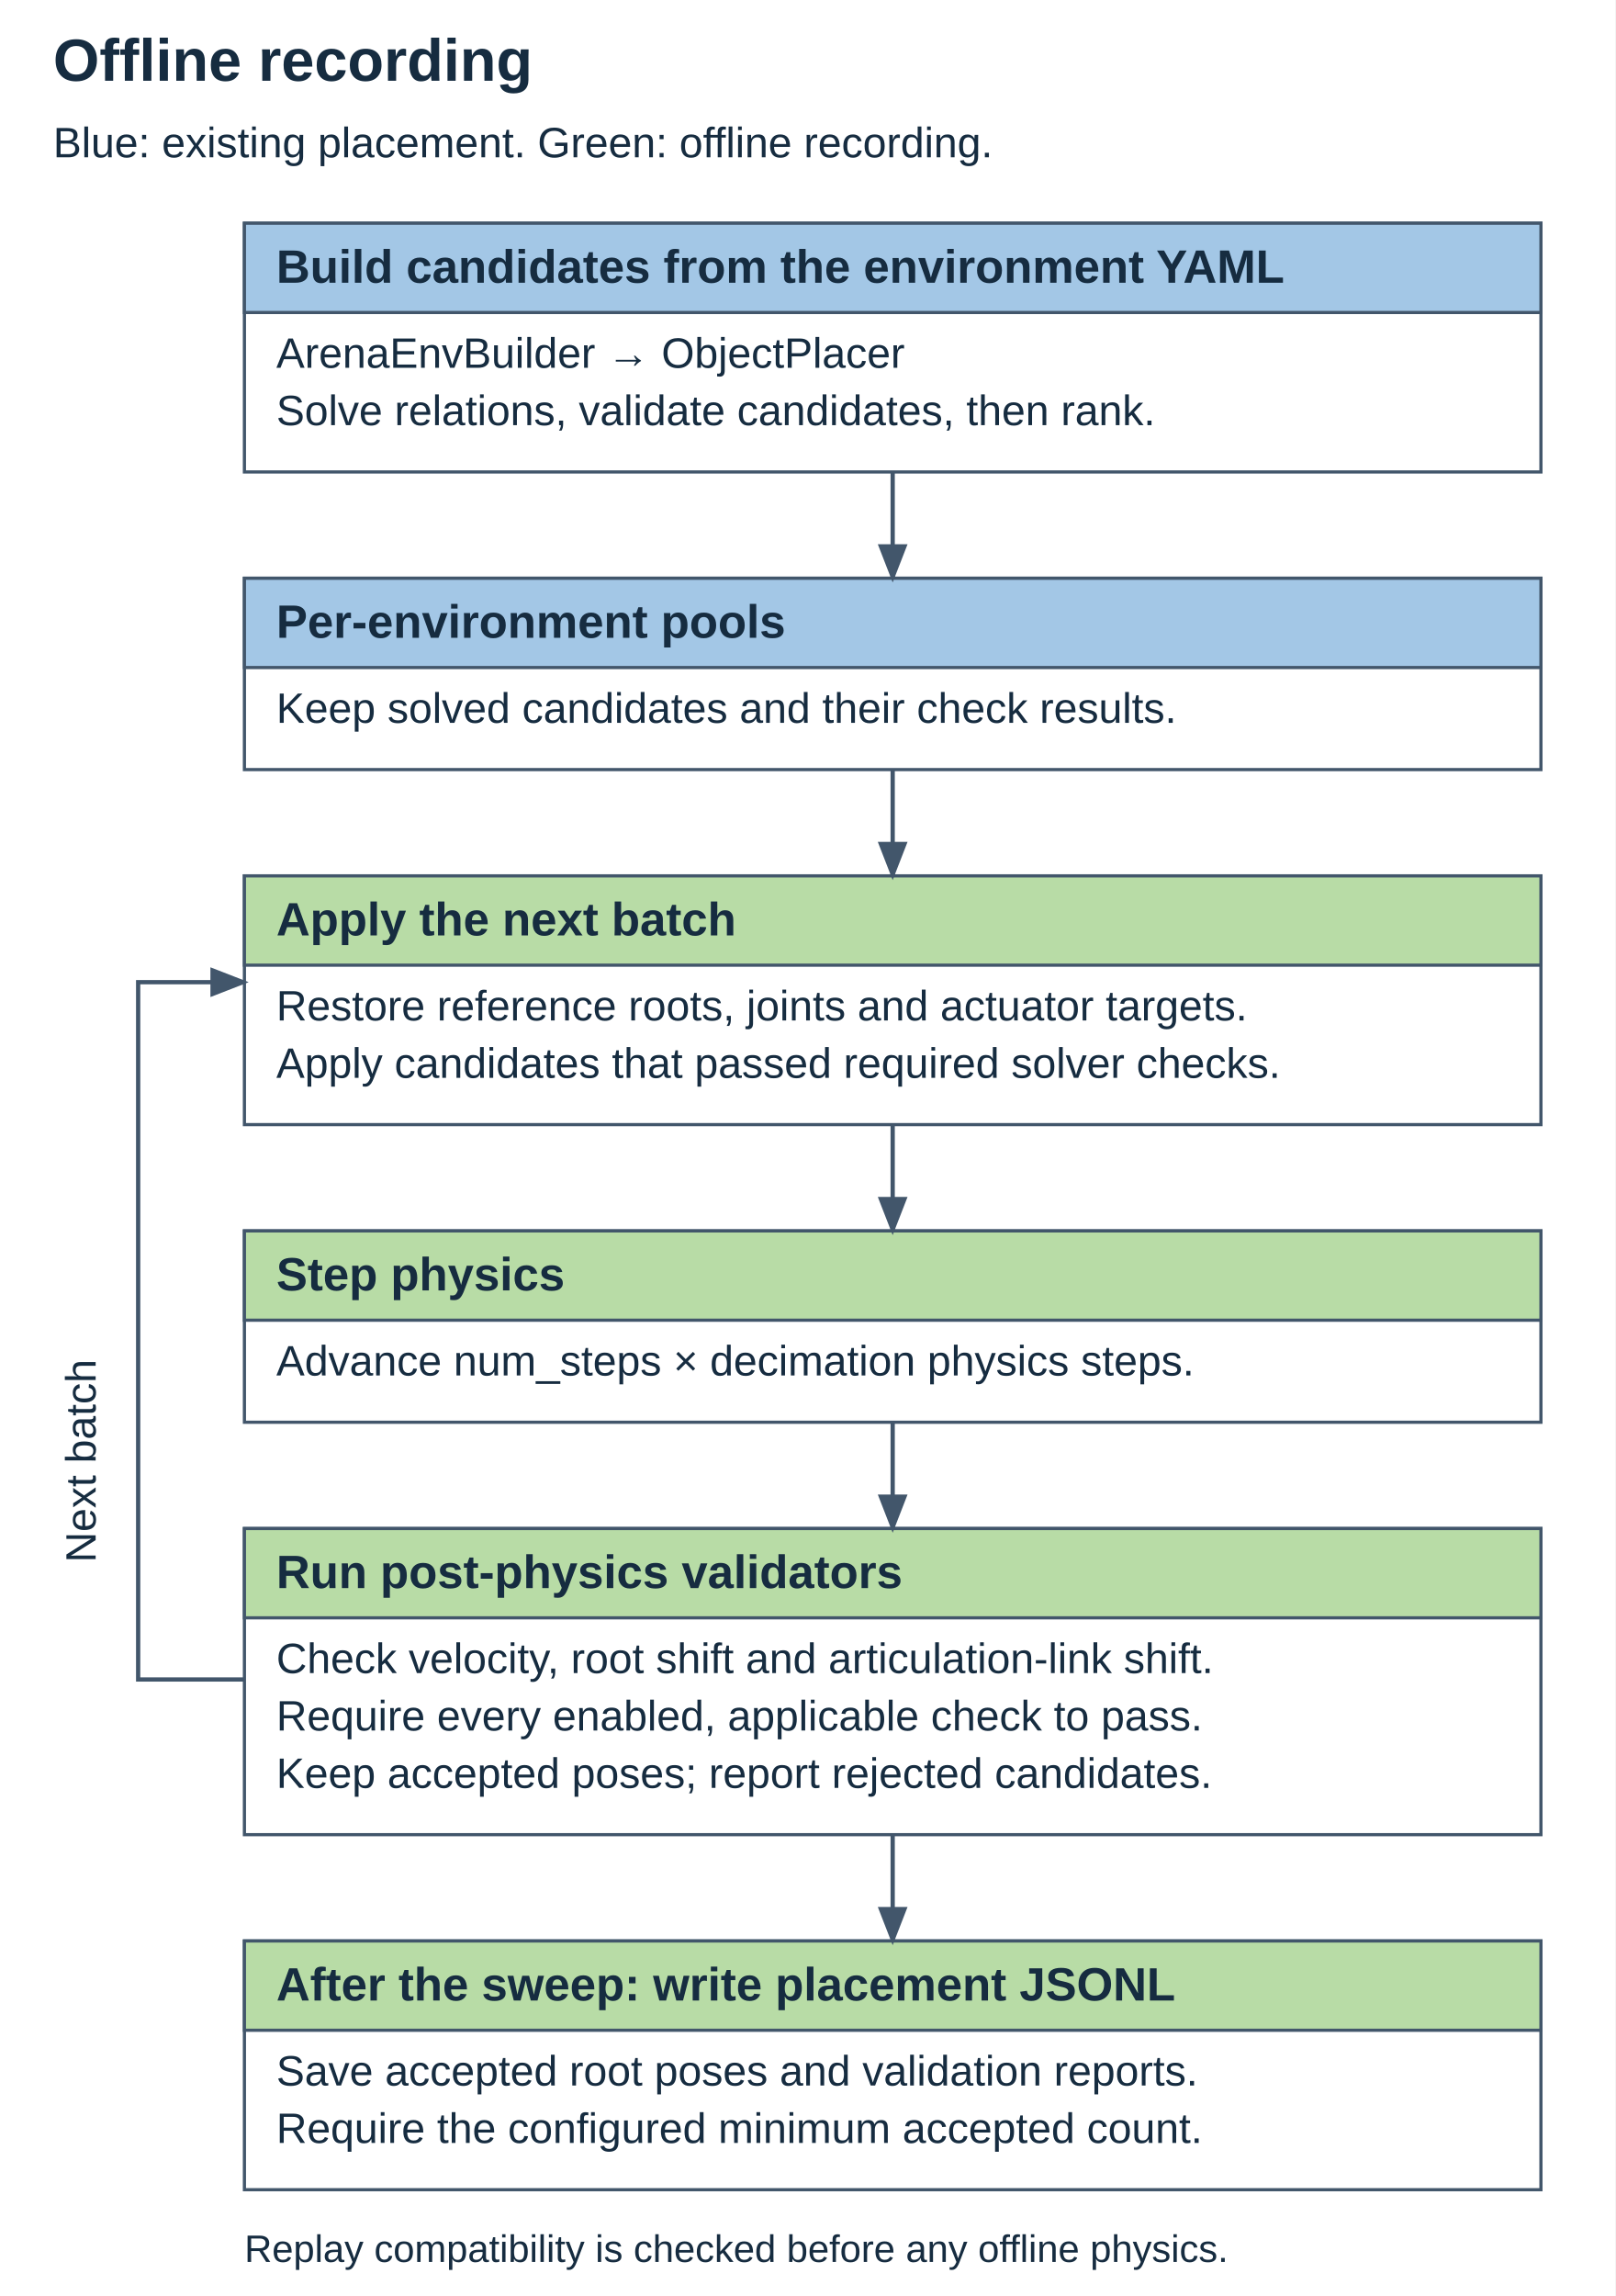
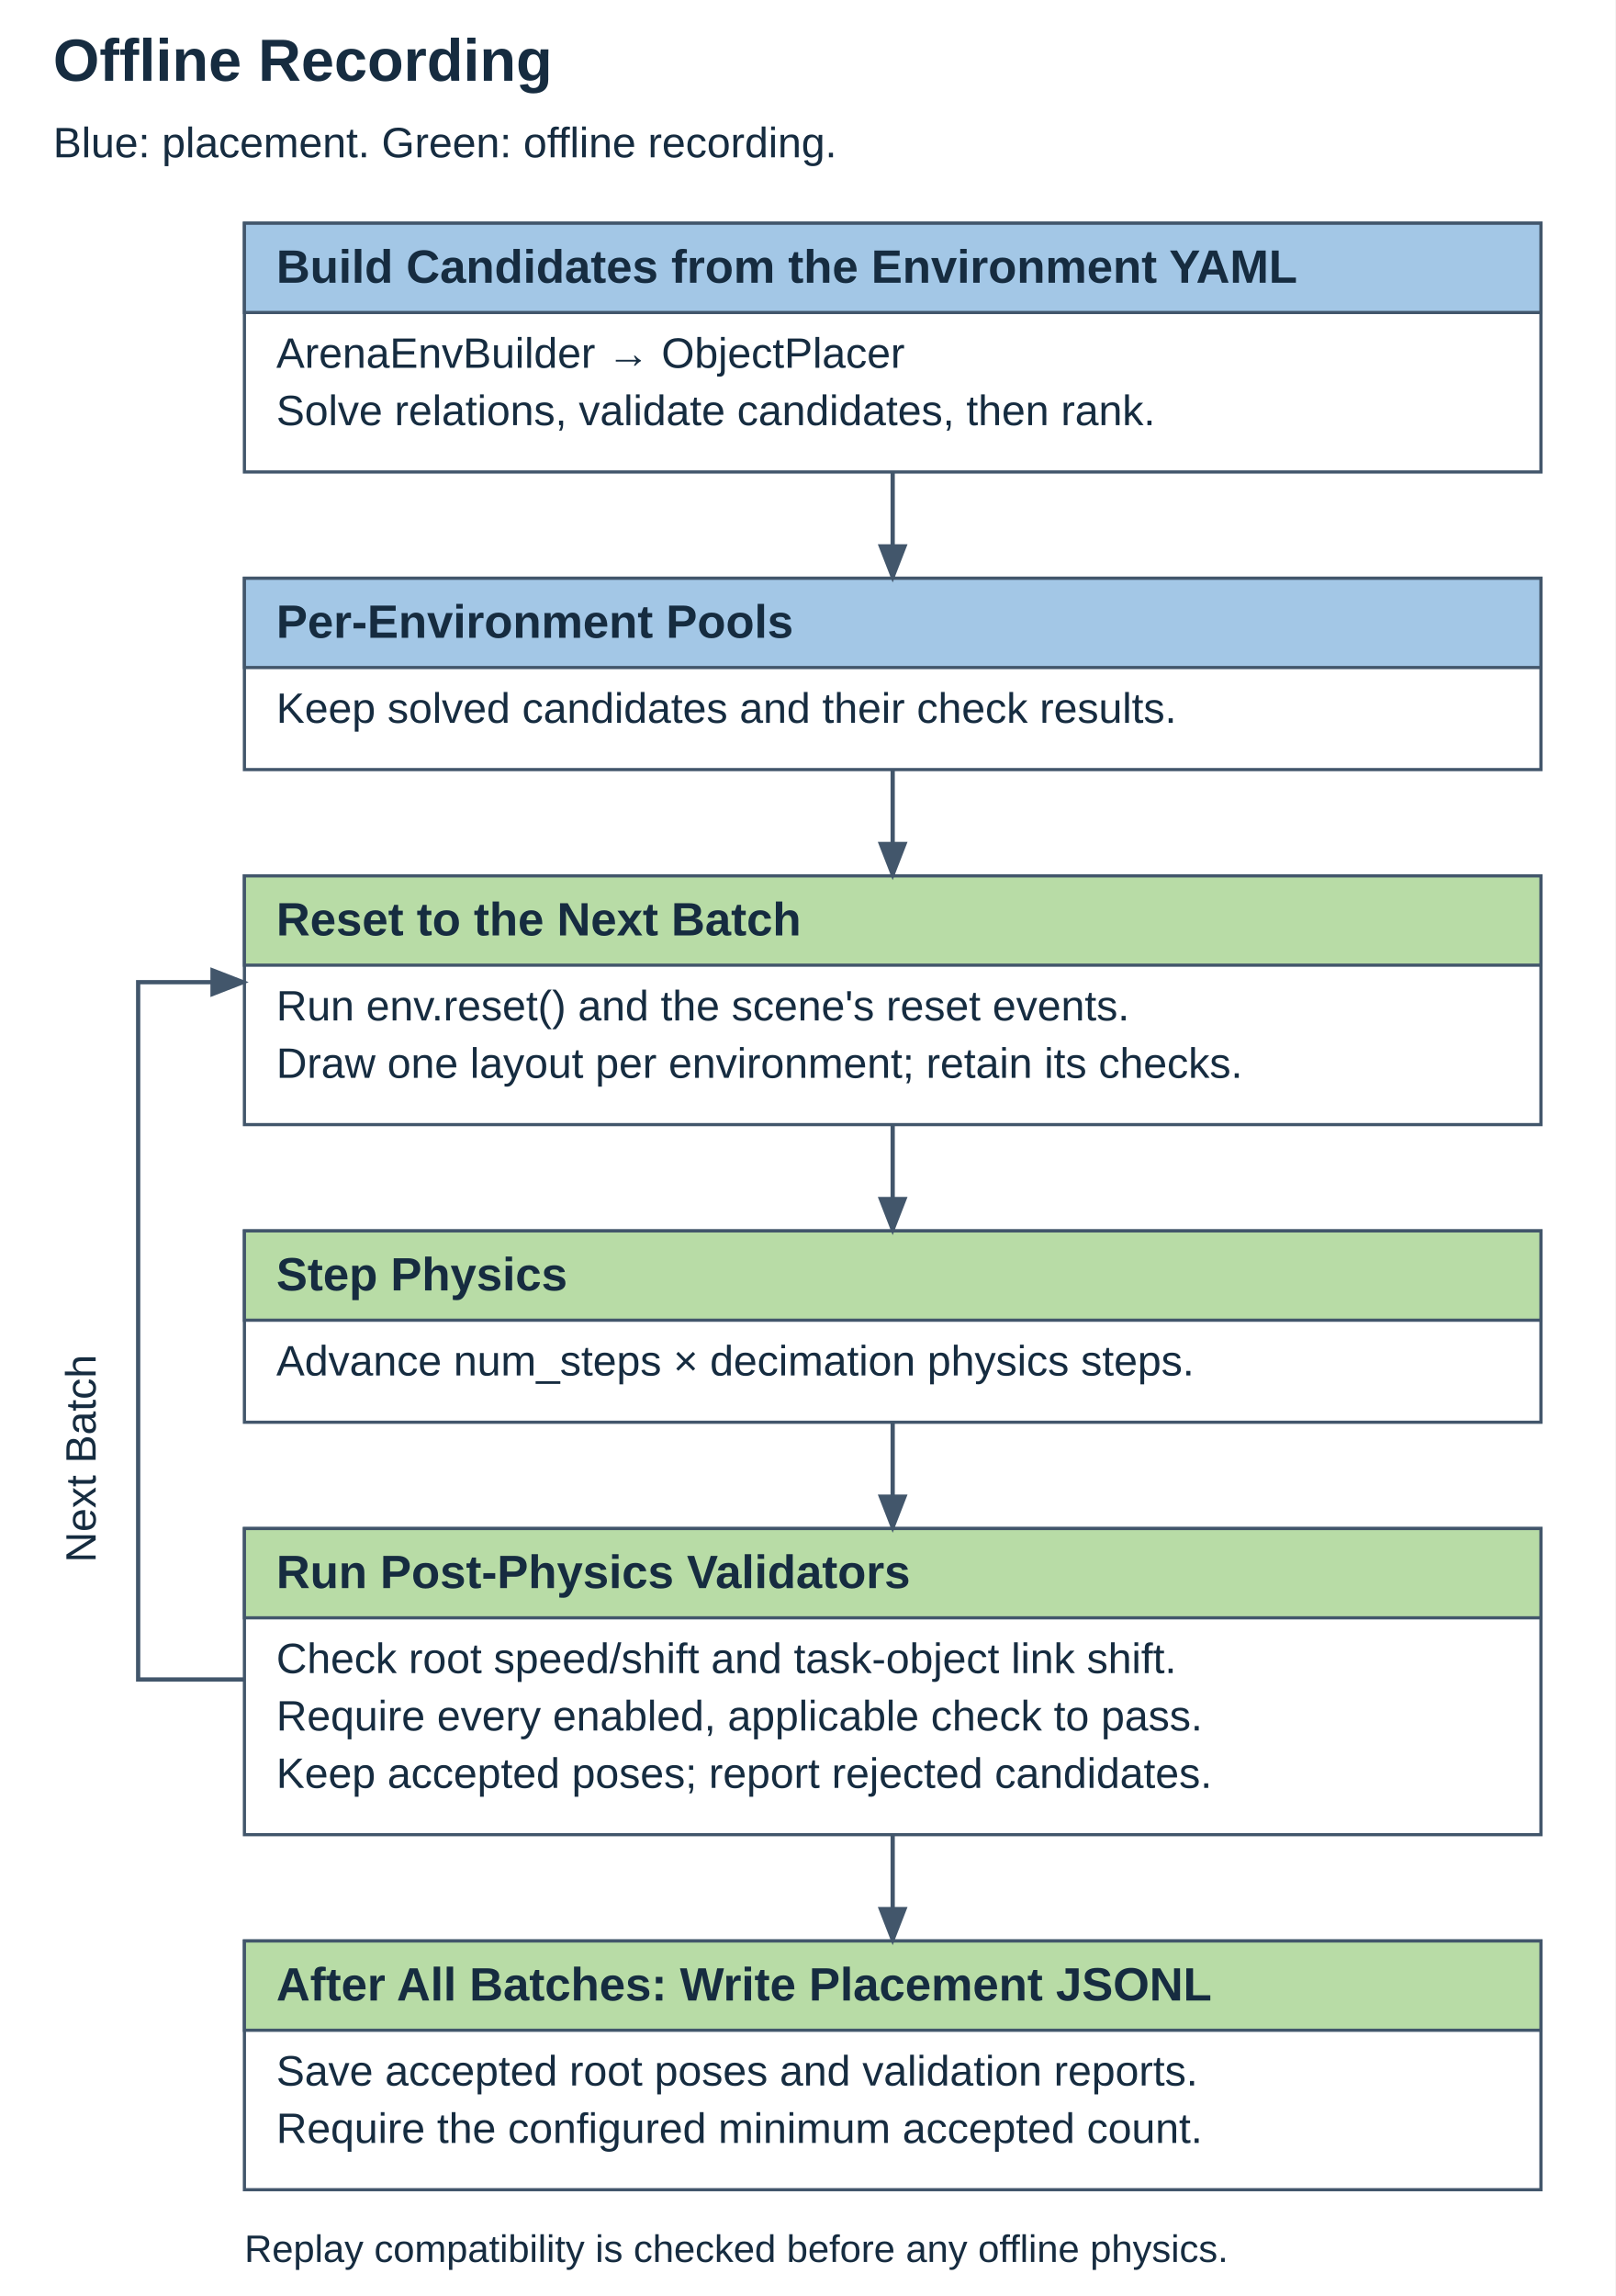
<svg xmlns="http://www.w3.org/2000/svg" width="760" height="1080" viewBox="0 0 760 1080">
  <defs>
    <marker id="arrow" markerWidth="9" markerHeight="7" refX="8" refY="3.5" orient="auto">
      <path d="M0,0 L9,3.5 L0,7" fill="#42566b" />
    </marker>
  </defs>
  <rect width="760" height="1080" fill="white" />
  <g font-family="Arial, sans-serif" fill="#162c40">
-     <text x="25" y="38" font-size="28" font-weight="bold">Offline recording</text>
-     <text x="25" y="74" font-size="20">Blue: existing placement. Green: offline recording.</text>
+     <text x="25" y="38" font-size="28" font-weight="bold">Offline Recording</text>
+     <text x="25" y="74" font-size="20">Blue: placement. Green: offline recording.</text>
    <rect x="115" y="105" width="610" height="117" fill="white" stroke="#42566b" stroke-width="1.5" />
    <rect x="115" y="105" width="610" height="42" fill="#a3c7e6" stroke="#42566b" stroke-width="1.5" />
-     <text x="130" y="133" font-size="22" font-weight="bold">Build candidates from the environment YAML</text>
+     <text x="130" y="133" font-size="22" font-weight="bold">Build Candidates from the Environment YAML</text>
    <text x="130" y="173" font-size="20">ArenaEnvBuilder → ObjectPlacer</text>
    <text x="130" y="200" font-size="20">Solve relations, validate candidates, then rank.</text>
    <rect x="115" y="272" width="610" height="90" fill="white" stroke="#42566b" stroke-width="1.5" />
    <rect x="115" y="272" width="610" height="42" fill="#a3c7e6" stroke="#42566b" stroke-width="1.5" />
-     <text x="130" y="300" font-size="22" font-weight="bold">Per-environment pools</text>
+     <text x="130" y="300" font-size="22" font-weight="bold">Per-Environment Pools</text>
    <text x="130" y="340" font-size="20">Keep solved candidates and their check results.</text>
    <rect x="115" y="412" width="610" height="117" fill="white" stroke="#42566b" stroke-width="1.5" />
    <rect x="115" y="412" width="610" height="42" fill="#b8dca6" stroke="#42566b" stroke-width="1.5" />
-     <text x="130" y="440" font-size="22" font-weight="bold">Apply the next batch</text>
-     <text x="130" y="480" font-size="20">Restore reference roots, joints and actuator targets.</text>
-     <text x="130" y="507" font-size="20">Apply candidates that passed required solver checks.</text>
+     <text x="130" y="440" font-size="22" font-weight="bold">Reset to the Next Batch</text>
+     <text x="130" y="480" font-size="20">Run env.reset() and the scene's reset events.</text>
+     <text x="130" y="507" font-size="20">Draw one layout per environment; retain its checks.</text>
    <rect x="115" y="579" width="610" height="90" fill="white" stroke="#42566b" stroke-width="1.5" />
    <rect x="115" y="579" width="610" height="42" fill="#b8dca6" stroke="#42566b" stroke-width="1.5" />
-     <text x="130" y="607" font-size="22" font-weight="bold">Step physics</text>
+     <text x="130" y="607" font-size="22" font-weight="bold">Step Physics</text>
    <text x="130" y="647" font-size="20">Advance num_steps × decimation physics steps.</text>
    <rect x="115" y="719" width="610" height="144" fill="white" stroke="#42566b" stroke-width="1.5" />
    <rect x="115" y="719" width="610" height="42" fill="#b8dca6" stroke="#42566b" stroke-width="1.5" />
-     <text x="130" y="747" font-size="22" font-weight="bold">Run post-physics validators</text>
-     <text x="130" y="787" font-size="20">Check velocity, root shift and articulation-link shift.</text>
+     <text x="130" y="747" font-size="22" font-weight="bold">Run Post-Physics Validators</text>
+     <text x="130" y="787" font-size="20">Check root speed/shift and task-object link shift.</text>
    <text x="130" y="814" font-size="20">Require every enabled, applicable check to pass.</text>
    <text x="130" y="841" font-size="20">Keep accepted poses; report rejected candidates.</text>
    <rect x="115" y="913" width="610" height="117" fill="white" stroke="#42566b" stroke-width="1.5" />
    <rect x="115" y="913" width="610" height="42" fill="#b8dca6" stroke="#42566b" stroke-width="1.5" />
-     <text x="130" y="941" font-size="22" font-weight="bold">After the sweep: write placement JSONL</text>
+     <text x="130" y="941" font-size="22" font-weight="bold">After All Batches: Write Placement JSONL</text>
    <text x="130" y="981" font-size="20">Save accepted root poses and validation reports.</text>
    <text x="130" y="1008" font-size="20">Require the configured minimum accepted count.</text>
    <polyline points="420,222 420,272" fill="none" stroke="#42566b" stroke-width="2" marker-end="url(#arrow)" />
    <polyline points="420,362 420,412" fill="none" stroke="#42566b" stroke-width="2" marker-end="url(#arrow)" />
    <polyline points="420,529 420,579" fill="none" stroke="#42566b" stroke-width="2" marker-end="url(#arrow)" />
    <polyline points="420,669 420,719" fill="none" stroke="#42566b" stroke-width="2" marker-end="url(#arrow)" />
    <polyline points="420,863 420,913" fill="none" stroke="#42566b" stroke-width="2" marker-end="url(#arrow)" />
    <polyline points="115,790 65,790 65,462 115,462" fill="none" stroke="#42566b" stroke-width="2" marker-end="url(#arrow)" />
-     <text transform="translate(45 735) rotate(-90)" font-size="20">Next batch</text>
+     <text transform="translate(45 735) rotate(-90)" font-size="20">Next Batch</text>
    <text x="115" y="1064" font-size="18">Replay compatibility is checked before any offline physics.</text>
  </g>
</svg>
